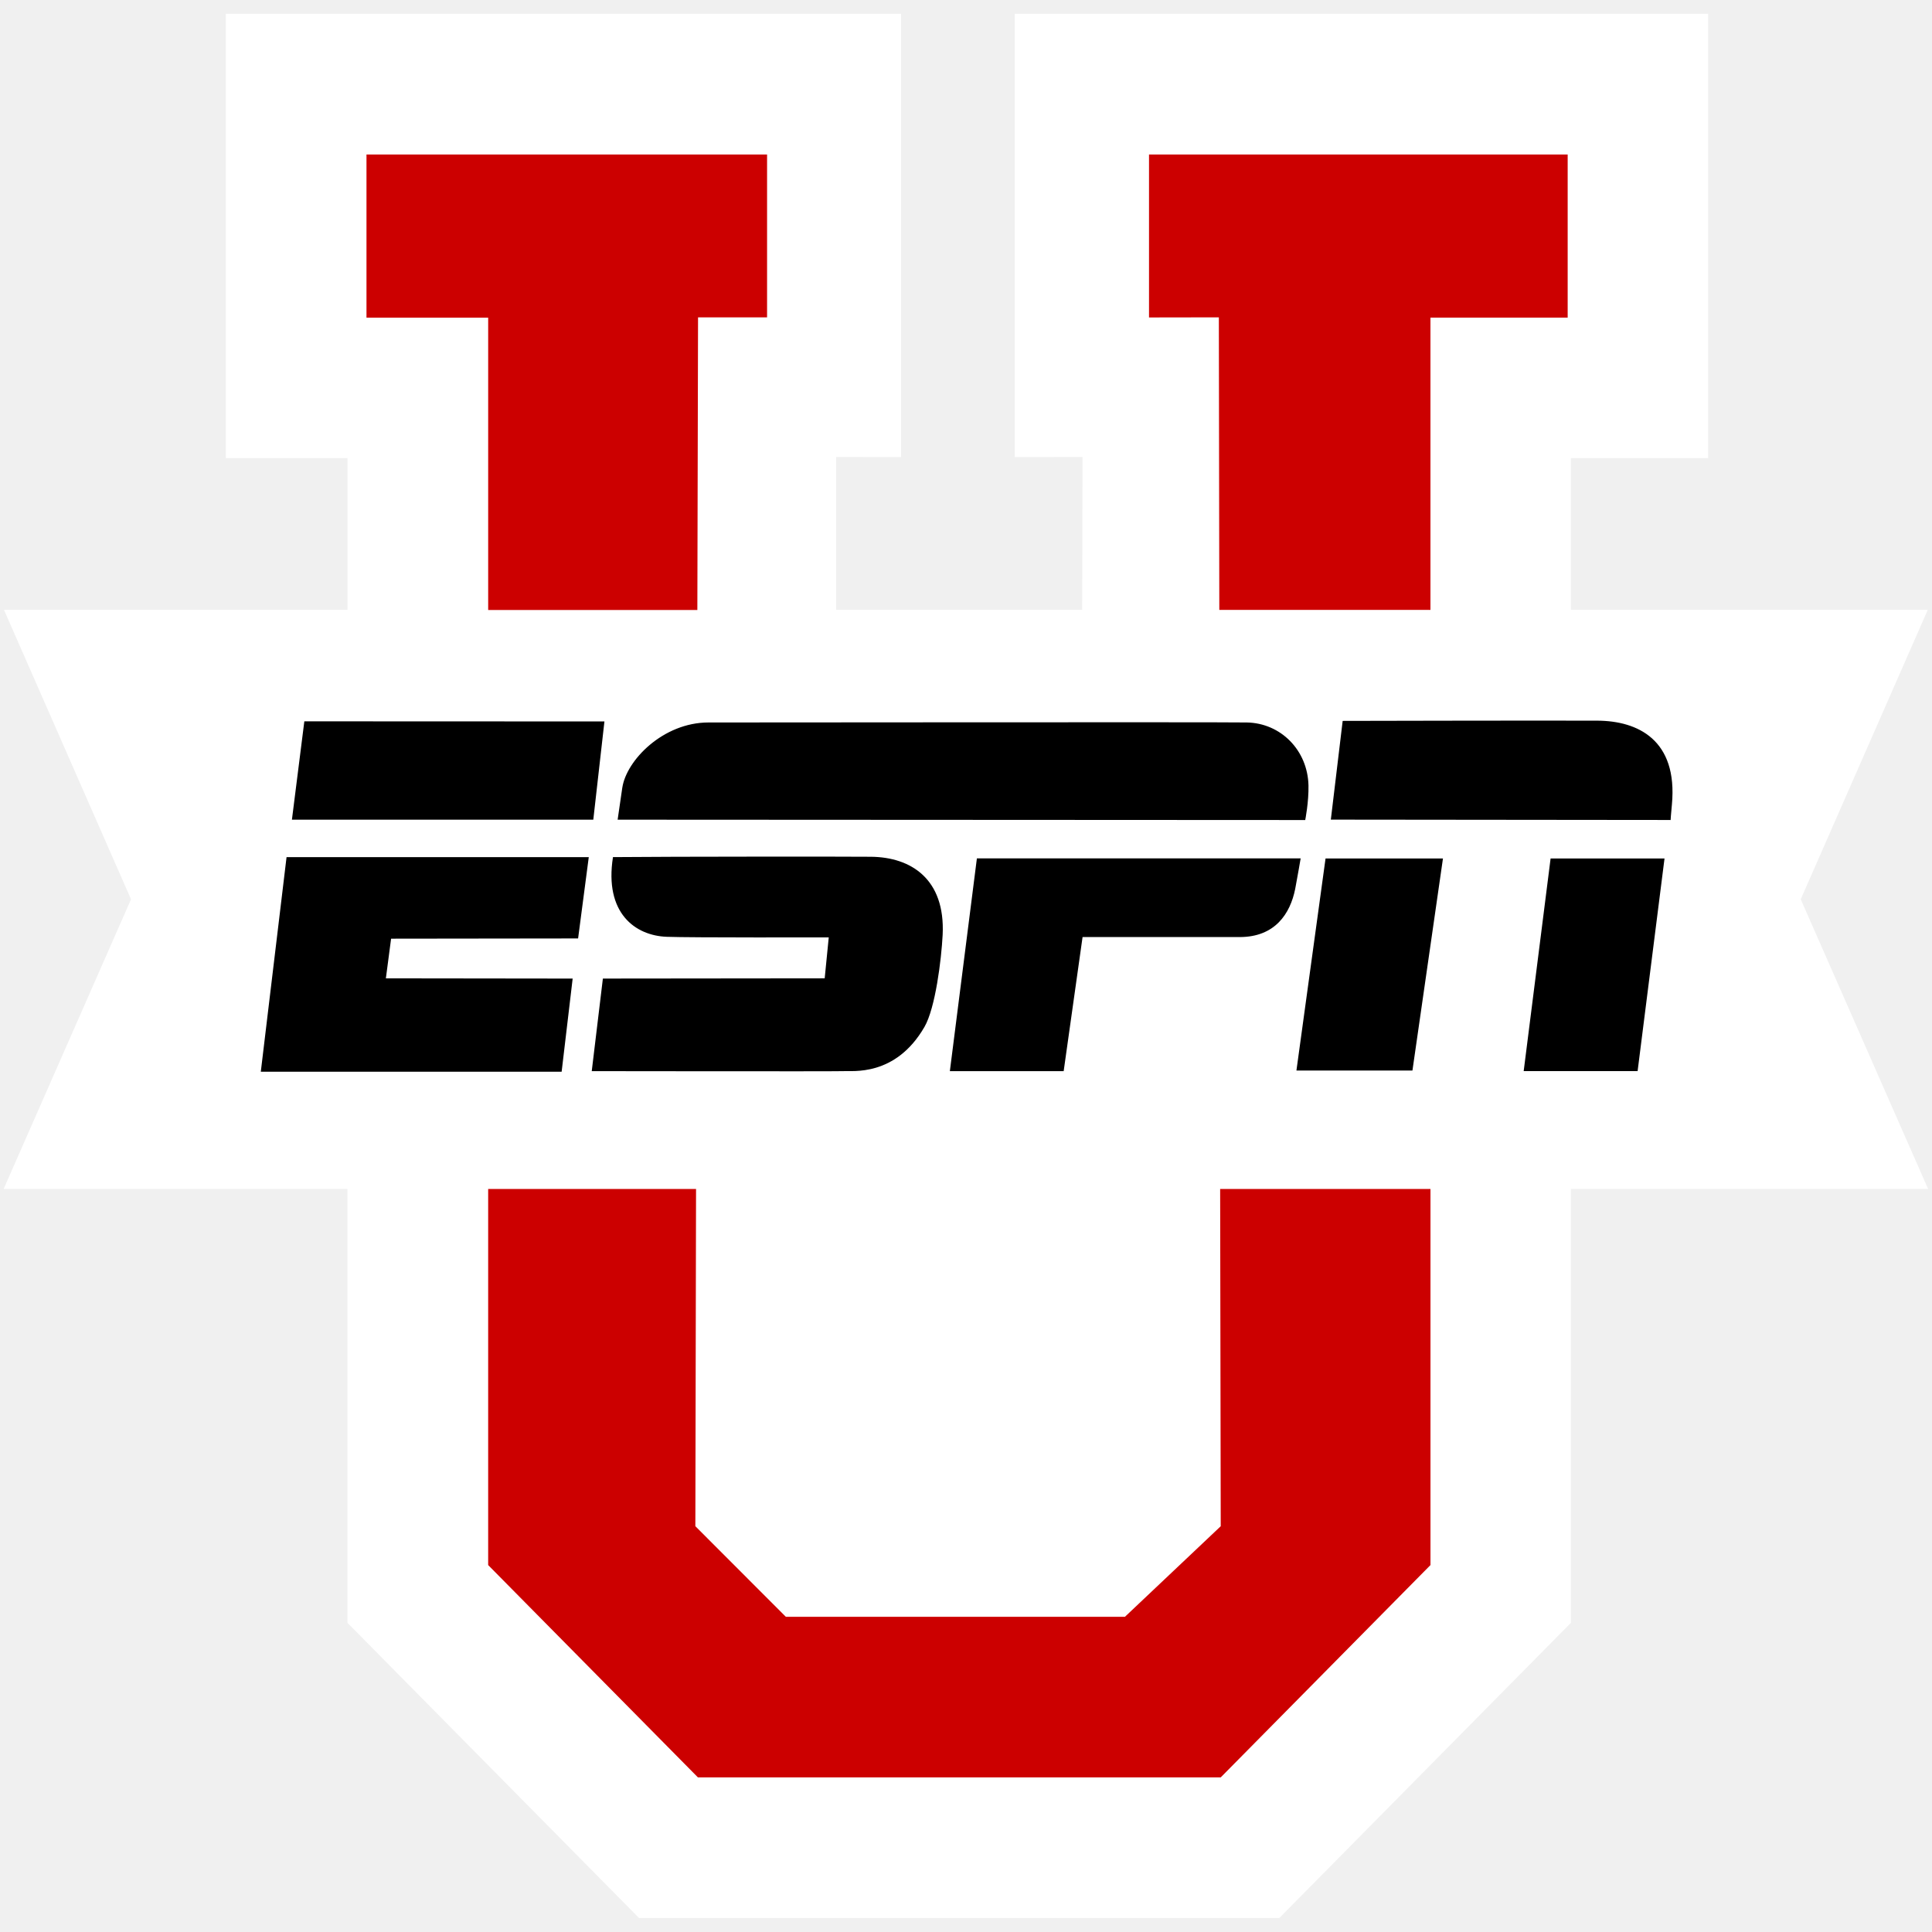
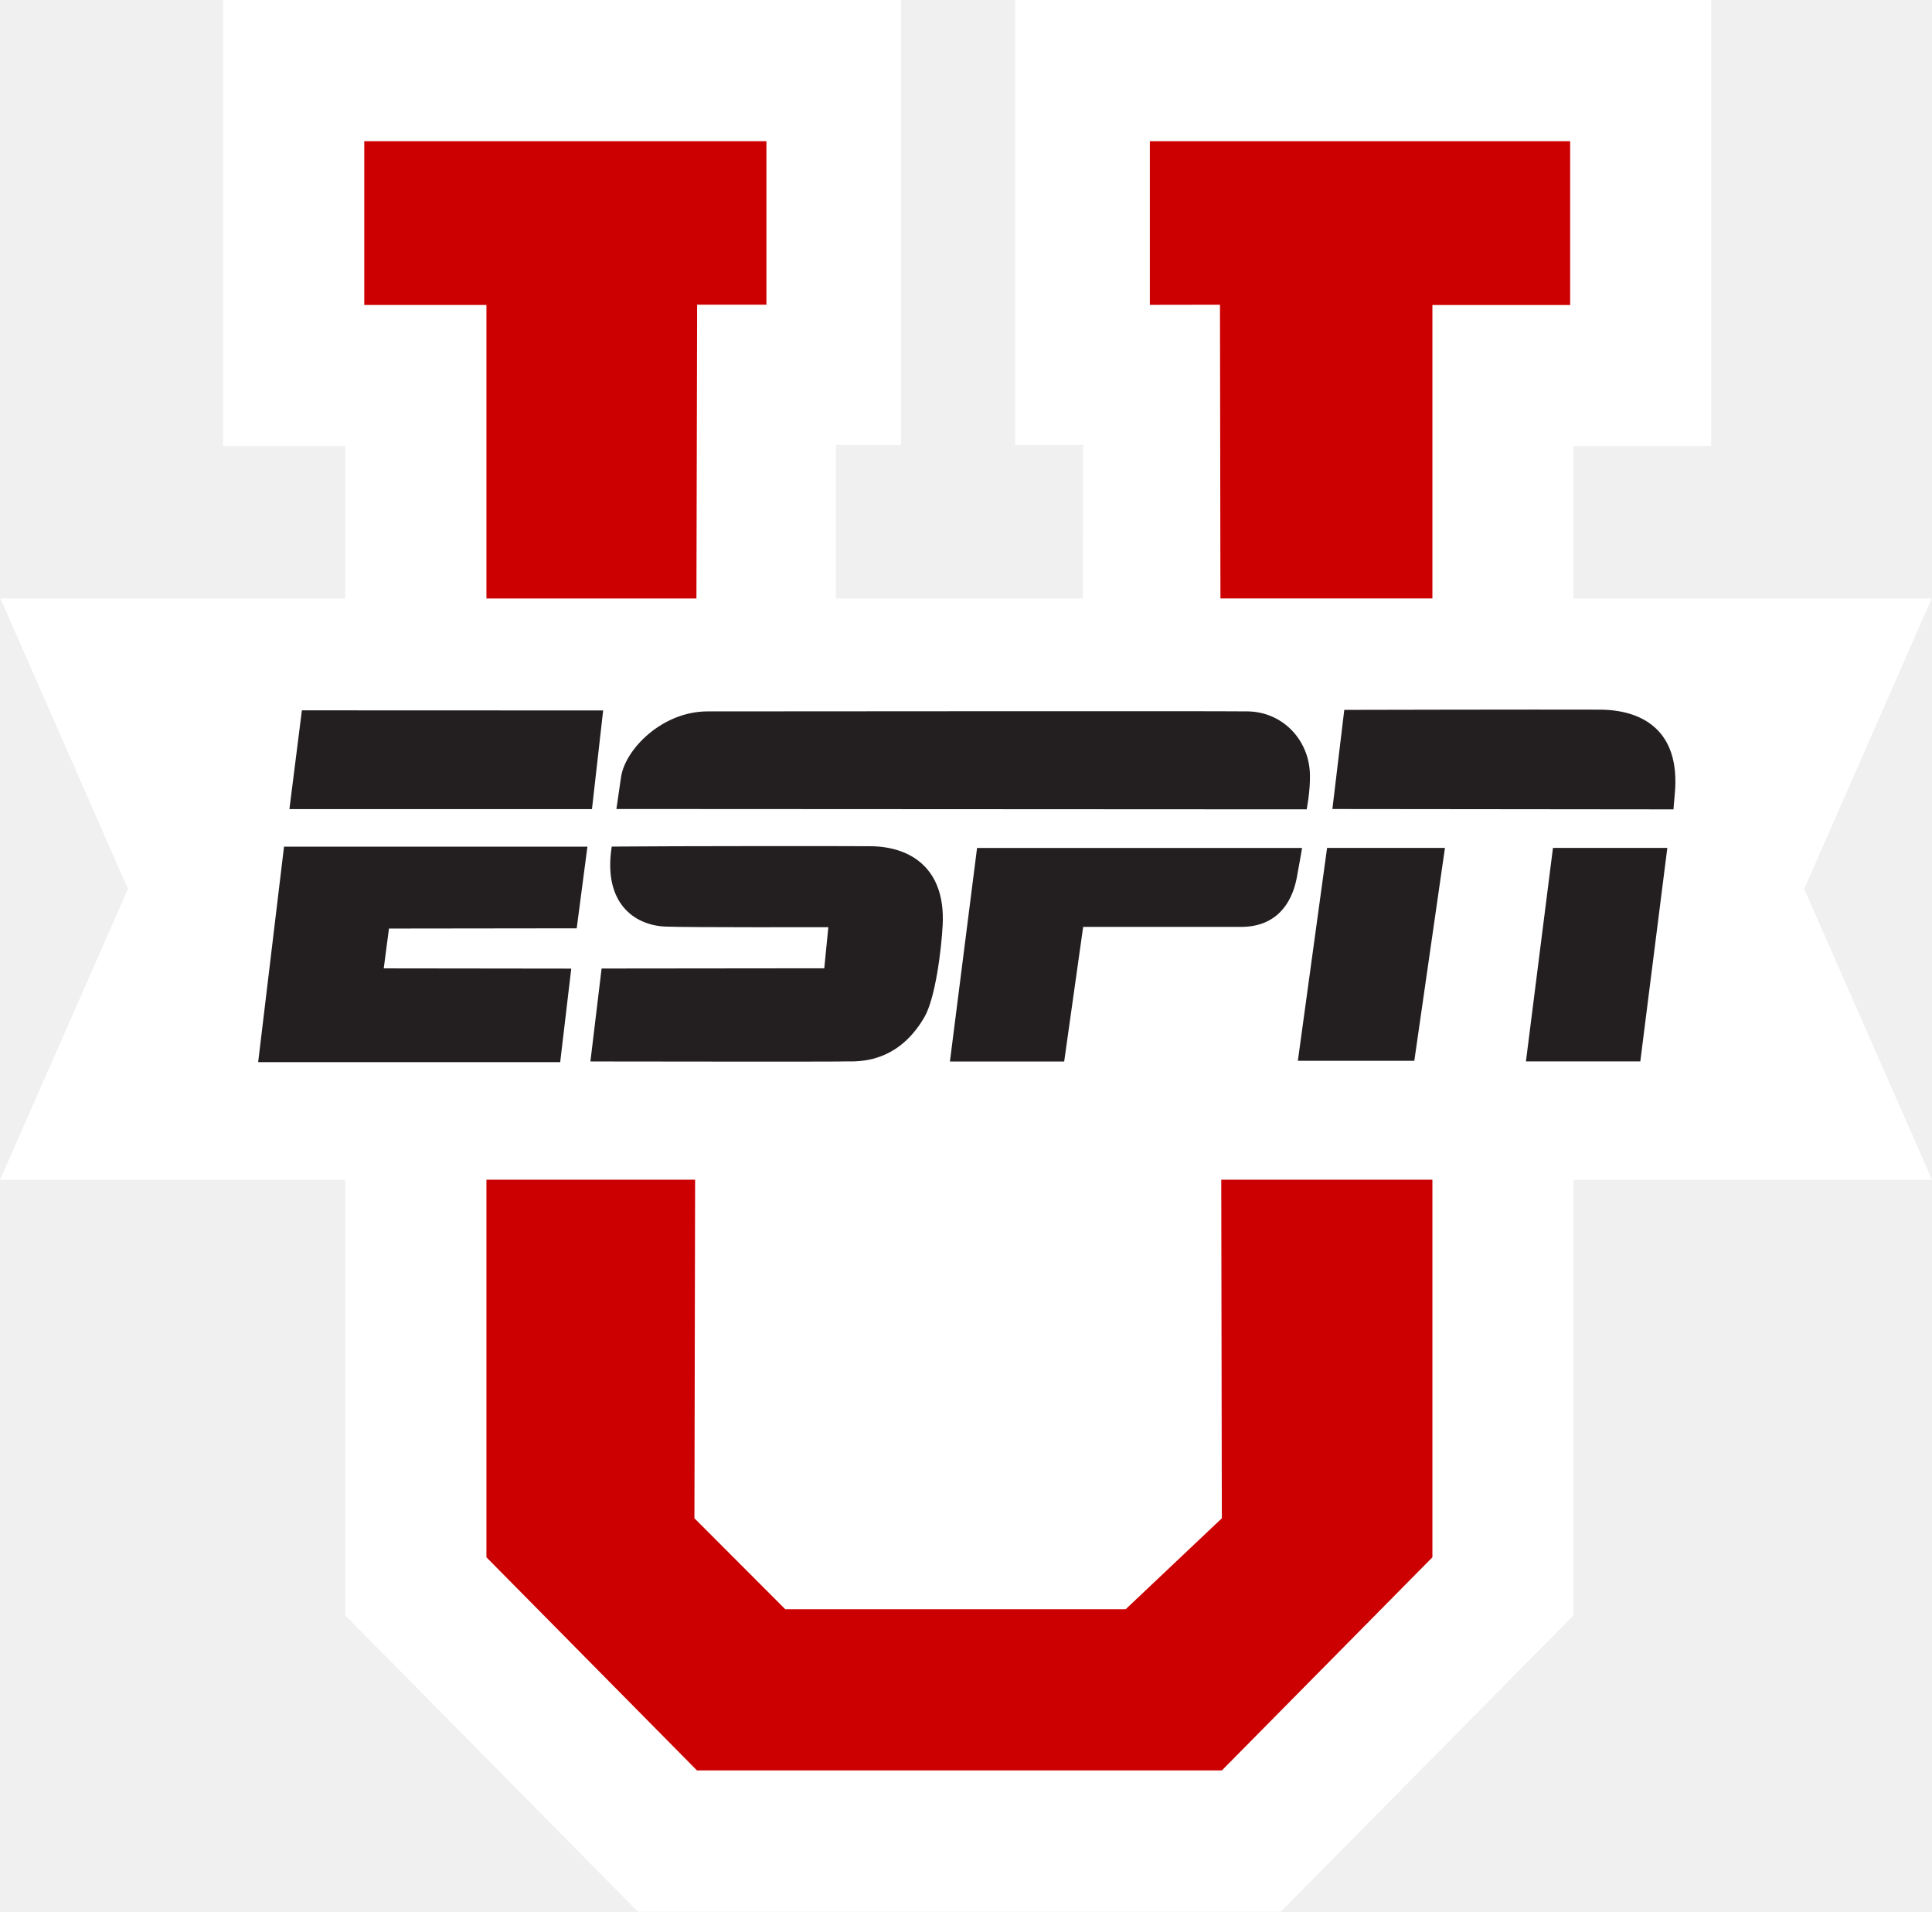
- <svg xmlns="http://www.w3.org/2000/svg" viewBox="0 0 512 512" id="svg2" version="1.1">
-   <defs id="defs12" />
-   <path fill="#231f20" d="m510.97 315.09-33.756-76.77 33.664-76.7h-94.57v-40.21h36.37v-117.75h-12.42-171.33v117.47l17.954-.031s-.031 16.17-.092 40.52h-65.21v-40.52l17.216.031v-117.47h-178.96v117.75h32.25v40.21h-91.03l33.664 76.7-33.756 76.77h91.12v114.98l77.26 78.21h169.7l77.26-78.21v-114.98h94.66" id="path4" style="fill:#ffffff" />
-   <path fill="#c00" d="m379.08 84.17h36.37v-43.23h-110.95v43.19l18.507-.031.123 77.53h55.953v-77.47zm-55.57 320.29-25.394 24.01h-89.86l-23.98-24.01.184-89.37h-55.09v99.67l55.58 56.26h138.56l55.58-56.26v-99.67h-55.738l.154 89.37m-138.7-242.82l.184-77.53h18.292v-43.16h-106.16v43.23h32.25v77.47h55.43z" id="path6" />
-   <path fill="#fff" d="m148.84 284.02 2.921-24.687-49.5-.061 1.383-10.514 49.558-.061 2.828-21.551h-80.09l-6.825 56.875h79.72m262.09-56.52l-7.132 56.35h30.19l7.132-56.35h-30.19m-28.53 0h-31.11l-7.717 56.2h30.743l8.09-56.2m-53.886 20.83c9.377 0 13.404-6.179 14.726-12.758.615-3.197 1.445-8.09 1.445-8.09h-85.8l-7.163 56.38h30.16l5.01-35.539h41.626m-168.75 11.007-2.951 24.533s64.93.092 66.71 0c2.183-.184 13.742 1.629 21.459-11.713 2.89-4.98 4.488-17.8 4.827-24.441.707-14.726-8.331-20.567-19.03-20.659-5.288-.061-52.725-.061-68.34.092-2.337 14.849 5.903 20.813 14.265 21.12 5.964.246 42.918.154 42.918.154l-1.076 10.852-58.781.061m196.05-68.279-3.136 26.16 90.05.092c0-.215.061-1.076.338-4.089 1.599-17.19-9.1-22.17-19.706-22.23-16.509-.061-67.54.061-67.54.061m86.914 26.266h-.031c0 .154.031 0 .031 0m-277.83-8.54c-.584 3.966-1.23 8.454-1.23 8.454l182.22.092s.953-4.796.861-9.161c-.215-9.346-7.348-16.54-16.355-16.694-8.885-.123-127.8 0-142.65 0-12.02 0-21.766 10.02-22.842 17.308m-7.684 8.461 2.951-26.04-79.53-.031-3.29 26.07h79.871" id="path8" style="fill:#000000" />
-   <path style="opacity:0;fill:#000000;fill-opacity:1;stroke:#000000;stroke-width:1.085;stroke-opacity:1" d="m 78.26,214.508 c 0.051,-1.342 0.661,-6.834 1.356,-12.203 l 1.263,-9.763 39.463,-0.285 39.463,-0.285 -0.633,4.081 c -0.348,2.245 -0.967,7.865 -1.375,12.488 l -0.742,8.407 -39.444,0 -39.444,0 0.093,-2.441 z" id="path4142" />
-   <path style="opacity:0;fill:#ff00ff;fill-opacity:1;stroke:#000000;stroke-width:1.085;stroke-opacity:1" d="m 69.966,280.678 c 0.285,-1.342 1.836,-13.79 3.448,-27.661 l 2.93,-25.22 39.42,0 c 30.812,0 39.421,0.296 39.422,1.356 7.6e-4,0.746 -0.561,5.383 -1.249,10.305 l -1.251,8.949 -24.718,0 -24.718,0 -0.74,4.931 c -0.407,2.712 -0.499,5.172 -0.204,5.467 0.294,0.294 11.336,0.837 24.537,1.206 20.488,0.573 24.002,0.913 24.002,2.324 0,0.909 -0.552,5.958 -1.227,11.218 l -1.227,9.565 -39.472,0 -39.472,0 0.518,-2.441 z" id="path4144" />
-   <path style="opacity:0;fill:#ff00ff;fill-opacity:1;stroke:#000000;stroke-width:1.085;stroke-opacity:1" d="m 69.966,280.678 c 0.285,-1.342 1.836,-13.79 3.448,-27.661 l 2.93,-25.22 39.42,0 c 30.812,0 39.421,0.296 39.422,1.356 7.6e-4,0.746 -0.561,5.383 -1.249,10.305 l -1.251,8.949 -24.718,0 -24.718,0 -0.74,4.931 c -0.407,2.712 -0.499,5.172 -0.204,5.467 0.294,0.294 11.336,0.837 24.537,1.206 20.488,0.573 24.002,0.913 24.002,2.324 0,0.909 -0.552,5.958 -1.227,11.218 l -1.227,9.565 -39.472,0 -39.472,0 0.518,-2.441 z" id="path4146" />
-   <path style="opacity:0;fill:#ff00ff;fill-opacity:1;stroke:#000000;stroke-width:1.085;stroke-opacity:1" d="m 69.966,280.678 c 0.285,-1.342 1.836,-13.79 3.448,-27.661 l 2.93,-25.22 39.42,0 c 30.812,0 39.421,0.296 39.422,1.356 7.6e-4,0.746 -0.561,5.383 -1.249,10.305 l -1.251,8.949 -24.718,0 -24.718,0 -0.74,4.931 c -0.407,2.712 -0.499,5.172 -0.204,5.467 0.294,0.294 11.336,0.837 24.537,1.206 20.488,0.573 24.002,0.913 24.002,2.324 0,0.909 -0.552,5.958 -1.227,11.218 l -1.227,9.565 -39.472,0 -39.472,0 0.518,-2.441 z" id="path4148" />
-   <path style="opacity:0;fill:#ff00ff;fill-opacity:1;stroke:#000000;stroke-width:1.085;stroke-opacity:1" d="m 78.26,214.508 c 0.051,-1.342 0.661,-6.834 1.356,-12.203 l 1.263,-9.763 39.463,-0.285 39.463,-0.285 -0.633,4.081 c -0.348,2.245 -0.967,7.865 -1.375,12.488 l -0.742,8.407 -39.444,0 -39.444,0 0.093,-2.441 z" id="path4150" />
-   <path style="opacity:0;fill:#ff00ff;fill-opacity:1;stroke:#000000;stroke-width:1.085;stroke-opacity:1" d="m 78.26,214.508 c 0.051,-1.342 0.661,-6.834 1.356,-12.203 l 1.263,-9.763 39.463,-0.285 39.463,-0.285 -0.633,4.081 c -0.348,2.245 -0.967,7.865 -1.375,12.488 l -0.742,8.407 -39.444,0 -39.444,0 0.093,-2.441 z" id="path4152" />
-   <path style="opacity:0;fill:#ff00ff;fill-opacity:1;stroke:#000000;stroke-width:1.085;stroke-opacity:1" d="m 78.26,214.508 c 0.051,-1.342 0.661,-6.834 1.356,-12.203 l 1.263,-9.763 39.463,-0.285 39.463,-0.285 -0.633,4.081 c -0.348,2.245 -0.967,7.865 -1.375,12.488 l -0.742,8.407 -39.444,0 -39.444,0 0.093,-2.441 z" id="path4154" />
+ <svg xmlns="http://www.w3.org/2000/svg" width="600" height="593.66" version="1.1" viewBox="0 0 158.75 157.074">
+   <g transform="translate(19.655 -221.36)">
+     <path d="m139.1 318.3-10.507-23.896 10.479-23.874h-29.437v-12.516h11.321v-36.652h-57.196v36.565l5.589-9e-3s-0.01 5.033-0.029 12.613h-20.298v-12.613l5.359 9e-3v-36.565h-55.705v36.652h10.038v12.516h-28.335l10.479 23.874-10.507 23.896h28.363v35.79l24.049 24.344h52.823l24.049-24.344v-35.79h29.465" fill="#fff" />
+     <g fill="#c00">
+       <path d="m98.042 246.42h11.321v-13.456h-34.535v13.444l5.761-9e-3 0.038 24.133h17.417v-24.114z" />
+       <path d="m80.744 346.11-7.904 7.474h-27.971l-7.464-7.474 0.057-27.818h-17.148v31.024l17.3 17.512h43.13l17.3-17.512v-31.024h-17.35l0.048 27.818" />
+       <path d="m37.57 270.53 0.057-24.133h5.694v-13.434h-33.045v13.456h10.038v24.114h17.254z" />
+     </g>
+     <g fill="#231f20">
+       <path d="m26.375 308.63 0.909-7.684-15.408-0.019 0.43-3.273 15.426-0.019 0.88-6.708h-24.93l-2.124 17.704h24.815" />
+       <path d="m107.95 291.03-2.22 17.54h9.397l2.22-17.54h-9.397" />
+       <path d="m99.074 291.03h-9.684l-2.402 17.493h9.569l2.518-17.493" />
+       <path d="m82.302 297.52c2.919 0 4.172-1.923 4.584-3.971 0.191-0.995 0.45-2.518 0.45-2.518h-26.707l-2.23 17.549h9.388l1.56-11.062h12.957" />
+       <path d="m29.777 300.94-0.919 7.636s20.211 0.029 20.765 0c0.679-0.057 4.277 0.507 6.68-3.646 0.9-1.55 1.397-5.541 1.502-7.608 0.22-4.584-2.593-6.402-5.923-6.431-1.646-0.019-16.412-0.019-21.272 0.029-0.727 4.622 1.837 6.479 4.44 6.574 1.856 0.077 13.359 0.048 13.359 0.048l-0.335 3.378-18.297 0.019" />
+       <path d="m90.802 279.69-0.976 8.143 28.03 0.029c0-0.067 0.019-0.335 0.105-1.273 0.498-5.351-2.833-6.901-6.134-6.92-5.139-0.019-21.023 0.019-21.023 0.019" />
+       <path d="m117.86 287.86h-9e-3c0 0.048 9e-3 0 9e-3 0" />
+       <path d="m31.377 285.2c-0.182 1.234-0.383 2.631-0.383 2.631l56.72 0.029s0.297-1.493 0.268-2.852c-0.067-2.909-2.287-5.148-5.091-5.196-2.766-0.038-39.78 0-44.403 0-3.741 0-6.775 3.119-7.11 5.388" />
+       <path d="m28.986 287.84 0.919-8.105-24.755-9e-3 -1.024 8.115h24.862" />
+     </g>
+   </g>
</svg>
